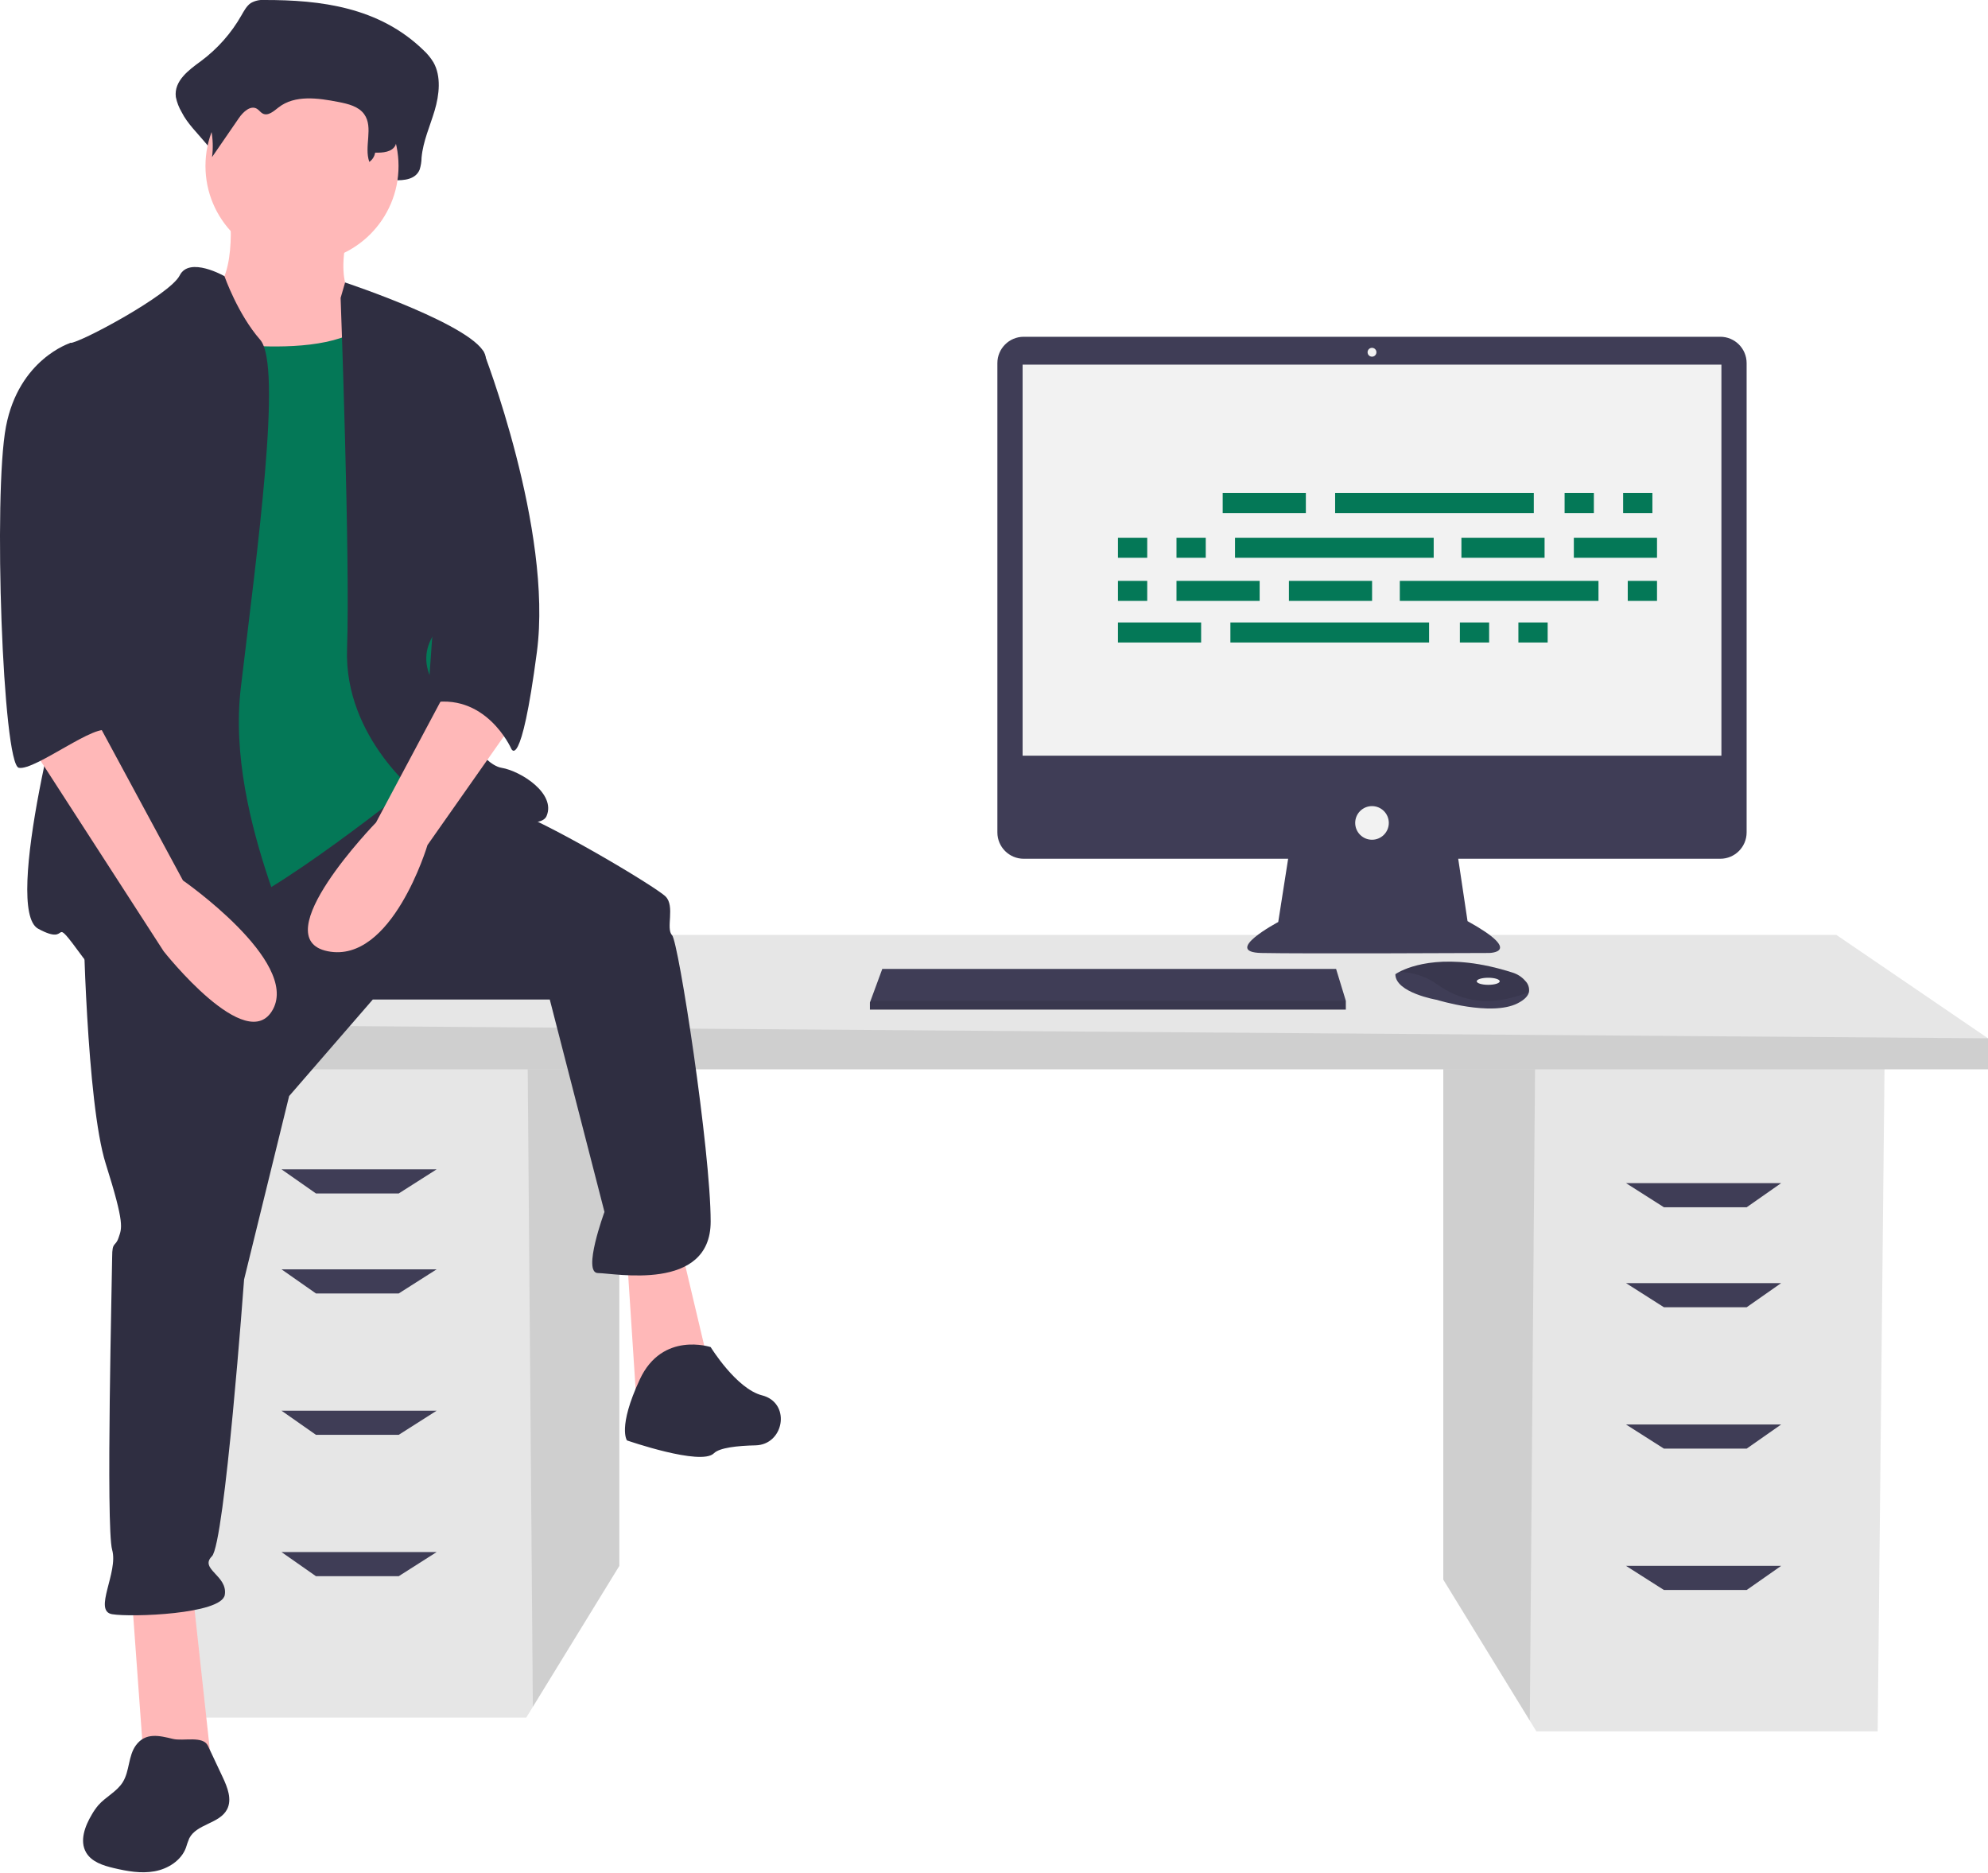
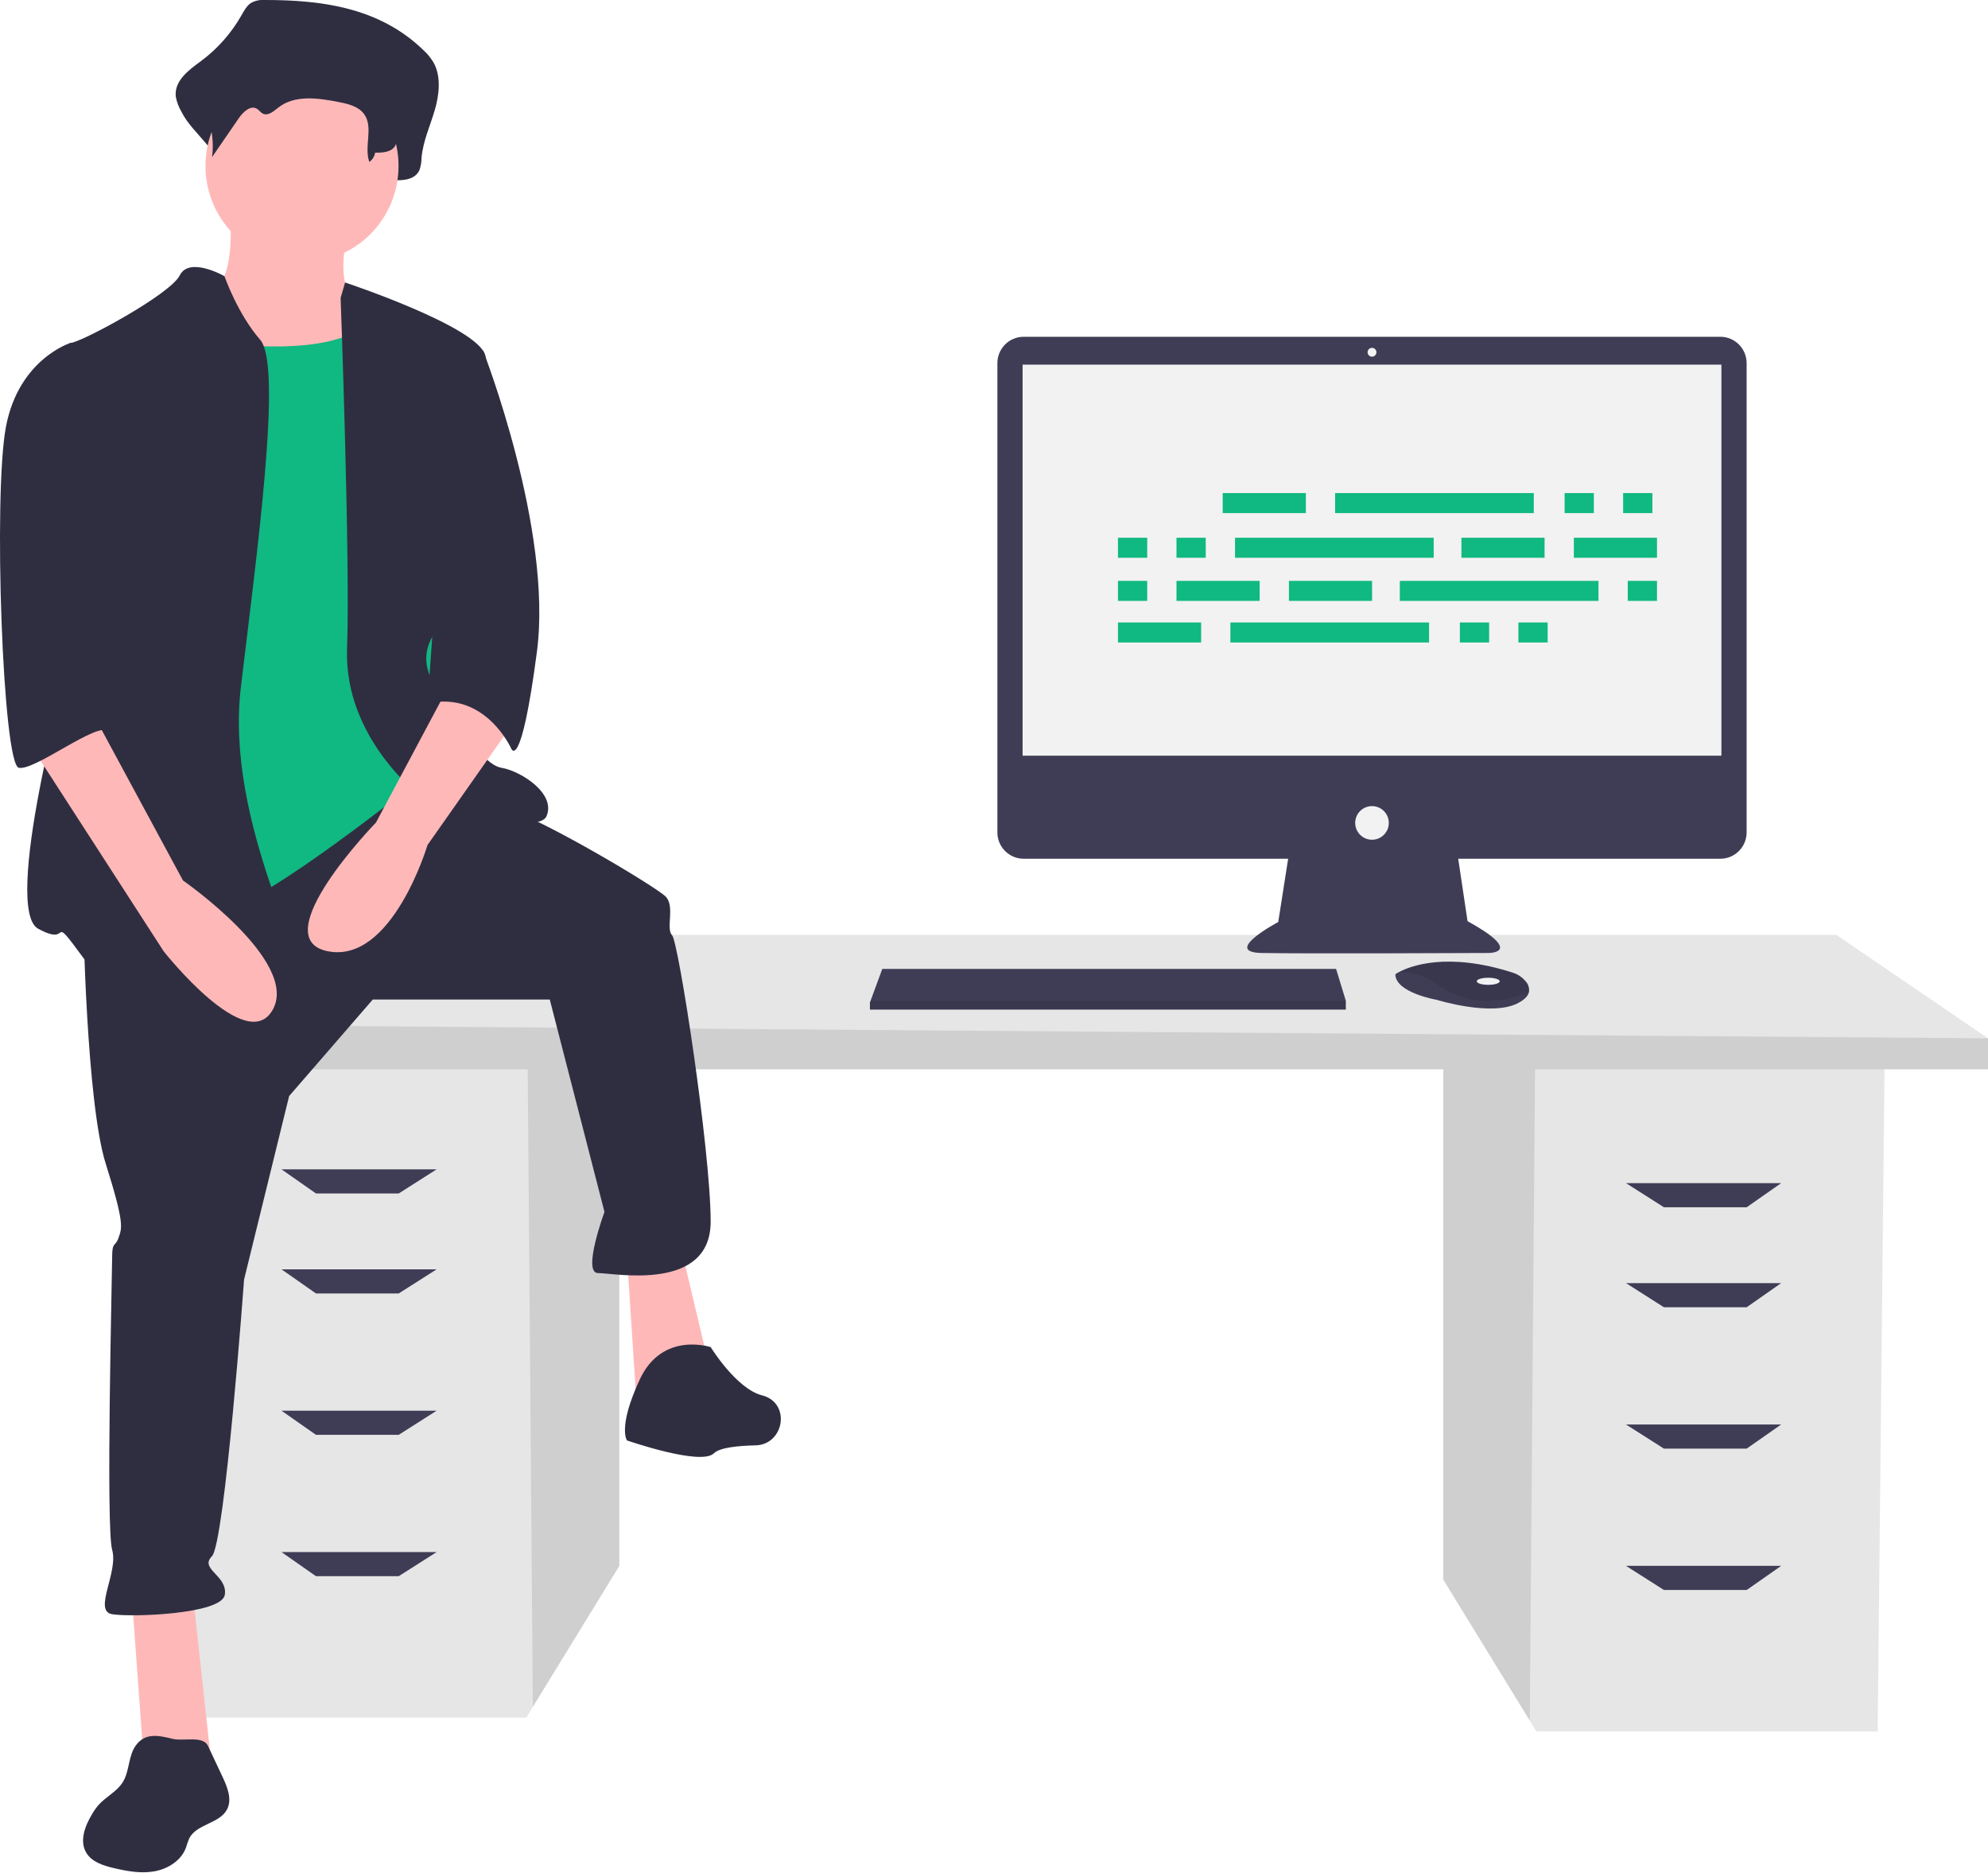
<svg xmlns="http://www.w3.org/2000/svg" id="b52d7e2d-d80f-4111-b6ed-d15502ee1edd" data-name="Layer 1" width="711.188" height="669.683" viewBox="0 0 711.188 669.683">
  <polygon points="516.326 380.018 516.326 565.013 547.27 615.443 549.625 619.279 671.722 619.279 674.189 380.018 516.326 380.018" fill="#e6e6e6" />
  <polygon points="516.326 380.018 516.326 565.013 547.27 615.443 549.169 380.018 516.326 380.018" opacity="0.1" />
  <polygon points="221.566 375.084 221.566 560.08 190.622 610.51 188.267 614.345 66.17 614.345 63.703 375.084 221.566 375.084" fill="#e6e6e6" />
  <polygon points="221.566 375.084 221.566 560.08 190.622 610.51 188.723 375.084 221.566 375.084" opacity="0.1" />
  <polygon points="711.188 371.385 711.188 382.484 47.67 382.484 47.67 366.451 109.335 334.385 656.923 334.385 711.188 371.385" fill="#e6e6e6" />
  <polygon points="711.188 371.385 711.188 382.484 47.67 382.484 47.67 366.451 711.188 371.385" opacity="0.1" />
  <polygon points="142.635 426.883 113.035 426.883 100.702 418.25 156.201 418.25 142.635 426.883" fill="#3f3d56" />
  <polygon points="142.635 462.649 113.035 462.649 100.702 454.016 156.201 454.016 142.635 462.649" fill="#3f3d56" />
  <polygon points="142.635 513.215 113.035 513.215 100.702 504.581 156.201 504.581 142.635 513.215" fill="#3f3d56" />
  <polygon points="142.635 563.78 113.035 563.78 100.702 555.147 156.201 555.147 142.635 563.78" fill="#3f3d56" />
  <polygon points="595.257 431.816 624.857 431.816 637.19 423.183 581.691 423.183 595.257 431.816" fill="#3f3d56" />
  <polygon points="595.257 467.582 624.857 467.582 637.19 458.949 581.691 458.949 595.257 467.582" fill="#3f3d56" />
  <polygon points="595.257 518.148 624.857 518.148 637.19 509.515 581.691 509.515 595.257 518.148" fill="#3f3d56" />
  <polygon points="595.257 568.713 624.857 568.713 637.19 560.08 581.691 560.08 595.257 568.713" fill="#3f3d56" />
  <path d="M859.82,235.615H610.634a9.423,9.423,0,0,0-9.424,9.424V412.897a9.423,9.423,0,0,0,9.424,9.424h94.593l-3.544,22.626s-20.253,10.759-6.013,11.076,81.328,0,81.328,0,12.974,0-7.595-11.392l-3.334-22.31h93.75a9.423,9.423,0,0,0,9.424-9.424V245.039A9.423,9.423,0,0,0,859.82,235.615Z" transform="translate(-244.406 -115.1587)" fill="#3f3d56" />
  <rect x="365.823" y="130.424" width="249.996" height="139.871" fill="#f2f2f2" />
  <circle cx="490.821" cy="125.994" r="1.582" fill="#f2f2f2" />
  <circle cx="490.821" cy="294.346" r="6.013" fill="#f2f2f2" />
  <polygon points="481.452 357.952 481.452 361.117 311.202 361.117 311.202 358.585 311.436 357.952 315.632 346.56 477.971 346.56 481.452 357.952" fill="#3f3d56" />
  <path d="M791.376,470.013c-.31,1.326-1.481,2.725-4.127,4.047-9.493,4.747-28.797-1.266-28.797-1.266s-14.873-2.532-14.873-9.177a11.866,11.866,0,0,1,1.304-.775c3.991-2.112,17.225-7.322,40.691.221a9.786,9.786,0,0,1,4.46,2.923A4.667,4.667,0,0,1,791.376,470.013Z" transform="translate(-244.406 -115.1587)" fill="#3f3d56" />
  <path d="M791.376,470.013c-11.62,4.452-21.977,4.785-32.607-2.598a23.343,23.343,0,0,0-13.886-4.573c3.991-2.112,17.225-7.322,40.691.221a9.786,9.786,0,0,1,4.46,2.923A4.667,4.667,0,0,1,791.376,470.013Z" transform="translate(-244.406 -115.1587)" opacity="0.1" />
  <ellipse cx="532.4" cy="350.99" rx="4.114" ry="1.266" fill="#f2f2f2" />
  <polygon points="481.452 357.952 481.452 361.117 311.202 361.117 311.202 358.585 311.436 357.952 481.452 357.952" opacity="0.1" />
  <path d="M339.068,115.159a8.554,8.554,0,0,0-4.961,1.108c-1.476,1.011-2.406,2.782-3.356,4.429a52.986,52.986,0,0,1-14.434,16.305c-4.289,3.142-9.742,7.06-9.008,12.853a17.372,17.372,0,0,0,2.091,5.426c3.957,7.987,14.754,14.159,13.692,23.273,3.931-6.581-1.327-9.835,2.604-16.416,1.872-3.134,5.124-6.672,7.951-4.704.946.659,1.568,1.841,2.553,2.419,2.351,1.38,4.853-1.258,6.934-3.126,7.177-6.443,17.383-4.755,26.314-2.747,4.216.948,8.847,2.191,11.34,6.221,3.277,5.298-3.113,11.02-4.728,17.01a3.264,3.264,0,0,0,3.503,4.062c2.68-.264,5.854-.481,6.013-1.657,3.372.12,7.503-.262,8.947-3.772a14.762,14.762,0,0,0,.693-4.293c.53-5.897,3.033-11.277,4.691-16.89s2.379-12.191-.419-17.167a19.864,19.864,0,0,0-3.666-4.456C379.94,117.67,359.063,115.136,339.068,115.159Z" transform="translate(-244.406 -115.1587)" fill="#2f2e41" />
  <path d="M326.544,190.064s3.453,28.778-9.209,31.081,11.511,41.441,11.511,41.441l57.557,6.907-13.814-46.045s-9.209-3.453-3.453-26.476S326.544,190.064,326.544,190.064Z" transform="translate(-244.406 -115.1587)" fill="#ffb8b8" />
  <polygon points="47.028 569.318 51.633 632.631 75.806 632.631 68.9 569.318 47.028 569.318" fill="#ffb8b8" />
  <polygon points="224.303 449.6 227.756 502.552 254.233 491.041 243.872 447.298 224.303 449.6" fill="#ffb8b8" />
  <path d="M274.167,442.738s1.151,66.766,8.058,88.637,5.756,23.023,4.605,26.476-2.302,1.151-2.302,6.907-2.302,96.695,0,104.753-6.907,21.872,0,23.023,39.139,0,40.29-6.907-9.209-9.209-4.605-13.814,11.511-98.998,11.511-98.998l16.116-65.615,29.93-34.534H441.082l19.569,75.975s-8.058,21.872-2.302,21.872,40.29,6.907,40.29-18.418S487.127,451.947,484.825,449.645s1.151-10.36-2.302-13.814-43.743-27.627-58.708-32.232S387.857,393.515,387.857,393.515Z" transform="translate(-244.406 -115.1587)" fill="#2f2e41" />
  <path d="M498.639,596.991s-17.267-5.756-25.325,11.511-4.605,21.872-4.605,21.872,26.476,9.209,31.081,4.605c2.003-2.003,8.365-2.699,14.913-2.846,9.973-.224,12.626-14.333,3.207-17.619q-.421-.147-.853-.255C507.848,611.955,498.639,596.991,498.639,596.991Z" transform="translate(-244.406 -115.1587)" fill="#2f2e41" />
  <circle cx="108.038" cy="59.365" r="34.534" fill="#ffb8b8" />
-   <path d="M307.55,235.534s56.406,11.511,70.219-6.907,19.569,51.801,19.569,51.801l6.907,73.673-10.36,40.29s-54.103,43.743-71.37,47.197-43.743,5.756-43.743,5.756,8.058-127.776,8.058-130.078S307.55,235.534,307.55,235.534Z" transform="translate(-244.406 -115.1587)" fill="#047857" />
+   <path d="M307.55,235.534s56.406,11.511,70.219-6.907,19.569,51.801,19.569,51.801l6.907,73.673-10.36,40.29s-54.103,43.743-71.37,47.197-43.743,5.756-43.743,5.756,8.058-127.776,8.058-130.078S307.55,235.534,307.55,235.534Z" transform="translate(-244.406 -115.1587)" fill="#10b981" />
  <path d="M324.704,213.945s-12.55-7.189-16.003-.282S273.016,237.836,269.562,237.836s6.907,95.544,2.302,107.056S245.389,440.436,258.051,447.343s3.453-6.907,16.116,10.36,74.824,17.267,78.277,10.36-27.627-58.708-21.872-107.056,14.965-115.114,6.907-124.323S324.704,213.945,324.704,213.945Z" transform="translate(-244.406 -115.1587)" fill="#2f2e41" />
  <path d="M366.258,221.72l1.603-5.518s47.895,15.878,50.198,26.238,1.151,82.882-6.907,88.637-19.569,14.965-11.511,28.778,17.267,28.778,24.174,29.93,19.569,9.209,16.116,17.267-44.894-6.907-44.894-6.907-27.627-20.72-26.476-52.952S366.258,221.72,366.258,221.72Z" transform="translate(-244.406 -115.1587)" fill="#2f2e41" />
  <path d="M406.548,357.554l-27.627,51.801s-40.29,41.441-17.267,46.045,35.685-37.987,35.685-37.987l29.93-42.592Z" transform="translate(-244.406 -115.1587)" fill="#ffb8b8" />
  <path d="M340.75,124.195a7.838,7.838,0,0,0-4.039.783,9.413,9.413,0,0,0-2.732,3.131,39.773,39.773,0,0,1-11.75,11.524c-3.491,2.221-7.93,4.99-7.333,9.084a11.359,11.359,0,0,0,1.702,3.835,30.163,30.163,0,0,1,3.665,18.801l9.6-13.954c1.524-2.215,4.171-4.715,6.472-3.324.77.466,1.276,1.301,2.078,1.71,1.914.975,3.95-.889,5.644-2.21,5.842-4.554,14.15-3.361,21.421-1.942,3.432.67,7.202,1.549,9.231,4.397,3.372,4.733-.149,11.572,1.819,17.04a5.023,5.023,0,0,0,2.079-3.317c2.745.085,6.107-.185,7.283-2.666a9.188,9.188,0,0,0,.564-3.034c.432-4.168,2.469-7.971,3.819-11.938s1.937-8.616-.341-12.133a14.681,14.681,0,0,0-2.984-3.149C374.022,125.97,357.027,124.178,340.75,124.195Z" transform="translate(-244.406 -115.1587)" fill="#2f2e41" />
  <path d="M406.548,237.836l10.725,2.847s24.96,63.919,19.204,107.662-9.209,34.534-9.209,34.534-9.209-20.72-29.93-16.116Z" transform="translate(-244.406 -115.1587)" fill="#2f2e41" />
  <path d="M293.029,739.422c-2.776,3.772-2.219,9.165-4.678,13.151-2.131,3.455-6.148,5.267-8.814,8.329a22.326,22.326,0,0,0-2.266,3.26c-2.473,4.143-4.483,9.452-2.048,13.616,1.959,3.35,6.078,4.66,9.855,5.552,4.774,1.128,9.734,2.031,14.564,1.169s9.549-3.819,11.271-8.412a32.5,32.5,0,0,1,1.205-3.401c2.617-5.153,10.827-5.209,13.506-10.33,1.875-3.584.151-7.916-1.571-11.576l-5.261-11.177c-1.746-3.709-8.824-1.576-12.513-2.465C301.465,735.978,296.491,734.701,293.029,739.422Z" transform="translate(-244.406 -115.1587)" fill="#2f2e41" />
  <path d="M254.598,380.577l48.348,74.824s29.93,37.987,39.139,20.72-32.232-46.045-32.232-46.045L278.772,372.519Z" transform="translate(-244.406 -115.1587)" fill="#ffb8b8" />
  <path d="M278.772,240.138,269.562,237.836s-18.418,5.756-23.023,29.93-1.151,120.869,4.605,122.02,28.427-16.837,32.056-13.023-7.882-15.756-4.429-26.116S278.772,240.138,278.772,240.138Z" transform="translate(-244.406 -115.1587)" fill="#2f2e41" />
  <g id="f3c2397c-d780-4cc6-97d8-1503d8277a2c" data-name="Group 13">
-     <rect id="ad41612f-86f7-46b2-a964-3a5da7bcf3cf" data-name="Rectangle 55" x="437.407" y="176.363" width="29.752" height="7.163" fill="#047857" />
-     <rect id="b9a0b375-cc2a-4c59-8850-661af54e4f62" data-name="Rectangle 56" x="559.722" y="176.363" width="10.468" height="7.163" fill="#047857" />
-     <rect id="e174c2ab-9bc5-41ec-b37c-b06fbf8a9878" data-name="Rectangle 57" x="580.659" y="176.363" width="10.468" height="7.163" fill="#047857" />
-     <rect id="ba2479ac-4c7d-43b4-a028-73b1e20e4002" data-name="Rectangle 58" x="477.628" y="176.363" width="71.075" height="7.163" fill="#047857" />
-     <rect id="ac60ef86-00f2-480b-8171-28b6fdfc1958" data-name="Rectangle 59" x="399.941" y="222.644" width="29.752" height="7.163" fill="#047857" />
-     <rect id="b3d8298d-cd65-487a-8b19-4cee946356e7" data-name="Rectangle 60" x="522.256" y="222.644" width="10.468" height="7.163" fill="#047857" />
-     <rect id="ed27f15f-f0c4-4569-8330-a6688f8e356c" data-name="Rectangle 61" x="543.193" y="222.644" width="10.468" height="7.163" fill="#047857" />
-     <rect id="f685c005-adaf-4d60-acda-005b037d82a6" data-name="Rectangle 62" x="440.162" y="222.644" width="71.075" height="7.163" fill="#047857" />
-     <rect id="eca7c7fc-83f8-48ca-a588-6606db47af3f" data-name="Rectangle 63" x="522.807" y="192.341" width="29.752" height="7.163" fill="#047857" />
-     <rect id="a71b5b2f-f8b9-481d-a301-5e3357e5fe42" data-name="Rectangle 64" x="563.028" y="192.341" width="29.752" height="7.163" fill="#047857" />
-     <rect id="abb3a25a-f854-41fc-8391-e6ad9fbe2417" data-name="Rectangle 66" x="399.941" y="192.341" width="10.468" height="7.163" fill="#047857" />
-     <rect id="add2b425-b775-4eb5-9c25-8c4c14f957c9" data-name="Rectangle 67" x="420.878" y="192.341" width="10.468" height="7.163" fill="#047857" />
-     <rect id="b7159612-3b84-4b0b-a885-612eaab04c06" data-name="Rectangle 68" x="441.815" y="192.341" width="71.075" height="7.163" fill="#047857" />
-     <rect id="edfc7301-4de5-47dc-80e2-1ae2da982d6d" data-name="Rectangle 69" x="461.099" y="207.768" width="29.752" height="7.163" fill="#047857" />
-     <rect id="e1009f91-6275-4375-80fa-0d778e331fdc" data-name="Rectangle 70" x="420.878" y="207.768" width="29.752" height="7.163" fill="#047857" />
-     <rect id="a060fb9f-1f1a-4862-9a69-16dd49199e18" data-name="Rectangle 71" x="399.941" y="207.768" width="10.468" height="7.163" fill="#047857" />
-     <rect id="b6754d5f-104f-449c-b9a9-cf9ac82bf5fe" data-name="Rectangle 73" x="582.312" y="207.768" width="10.468" height="7.163" fill="#047857" />
-     <rect id="e6ed1ccd-2cfd-450f-a339-07df3a1ee6bb" data-name="Rectangle 74" x="500.768" y="207.768" width="71.075" height="7.163" fill="#047857" />
+     <rect id="ad41612f-86f7-46b2-a964-3a5da7bcf3cf" data-name="Rectangle 55" x="437.407" y="176.363" width="29.752" height="7.163" fill="#10b981" />
+     <rect id="b9a0b375-cc2a-4c59-8850-661af54e4f62" data-name="Rectangle 56" x="559.722" y="176.363" width="10.468" height="7.163" fill="#10b981" />
+     <rect id="e174c2ab-9bc5-41ec-b37c-b06fbf8a9878" data-name="Rectangle 57" x="580.659" y="176.363" width="10.468" height="7.163" fill="#10b981" />
+     <rect id="ba2479ac-4c7d-43b4-a028-73b1e20e4002" data-name="Rectangle 58" x="477.628" y="176.363" width="71.075" height="7.163" fill="#10b981" />
+     <rect id="ac60ef86-00f2-480b-8171-28b6fdfc1958" data-name="Rectangle 59" x="399.941" y="222.644" width="29.752" height="7.163" fill="#10b981" />
+     <rect id="b3d8298d-cd65-487a-8b19-4cee946356e7" data-name="Rectangle 60" x="522.256" y="222.644" width="10.468" height="7.163" fill="#10b981" />
+     <rect id="ed27f15f-f0c4-4569-8330-a6688f8e356c" data-name="Rectangle 61" x="543.193" y="222.644" width="10.468" height="7.163" fill="#10b981" />
+     <rect id="f685c005-adaf-4d60-acda-005b037d82a6" data-name="Rectangle 62" x="440.162" y="222.644" width="71.075" height="7.163" fill="#10b981" />
+     <rect id="eca7c7fc-83f8-48ca-a588-6606db47af3f" data-name="Rectangle 63" x="522.807" y="192.341" width="29.752" height="7.163" fill="#10b981" />
+     <rect id="a71b5b2f-f8b9-481d-a301-5e3357e5fe42" data-name="Rectangle 64" x="563.028" y="192.341" width="29.752" height="7.163" fill="#10b981" />
+     <rect id="abb3a25a-f854-41fc-8391-e6ad9fbe2417" data-name="Rectangle 66" x="399.941" y="192.341" width="10.468" height="7.163" fill="#10b981" />
+     <rect id="add2b425-b775-4eb5-9c25-8c4c14f957c9" data-name="Rectangle 67" x="420.878" y="192.341" width="10.468" height="7.163" fill="#10b981" />
+     <rect id="b7159612-3b84-4b0b-a885-612eaab04c06" data-name="Rectangle 68" x="441.815" y="192.341" width="71.075" height="7.163" fill="#10b981" />
+     <rect id="edfc7301-4de5-47dc-80e2-1ae2da982d6d" data-name="Rectangle 69" x="461.099" y="207.768" width="29.752" height="7.163" fill="#10b981" />
+     <rect id="e1009f91-6275-4375-80fa-0d778e331fdc" data-name="Rectangle 70" x="420.878" y="207.768" width="29.752" height="7.163" fill="#10b981" />
+     <rect id="a060fb9f-1f1a-4862-9a69-16dd49199e18" data-name="Rectangle 71" x="399.941" y="207.768" width="10.468" height="7.163" fill="#10b981" />
+     <rect id="b6754d5f-104f-449c-b9a9-cf9ac82bf5fe" data-name="Rectangle 73" x="582.312" y="207.768" width="10.468" height="7.163" fill="#10b981" />
+     <rect id="e6ed1ccd-2cfd-450f-a339-07df3a1ee6bb" data-name="Rectangle 74" x="500.768" y="207.768" width="71.075" height="7.163" fill="#10b981" />
  </g>
</svg>
